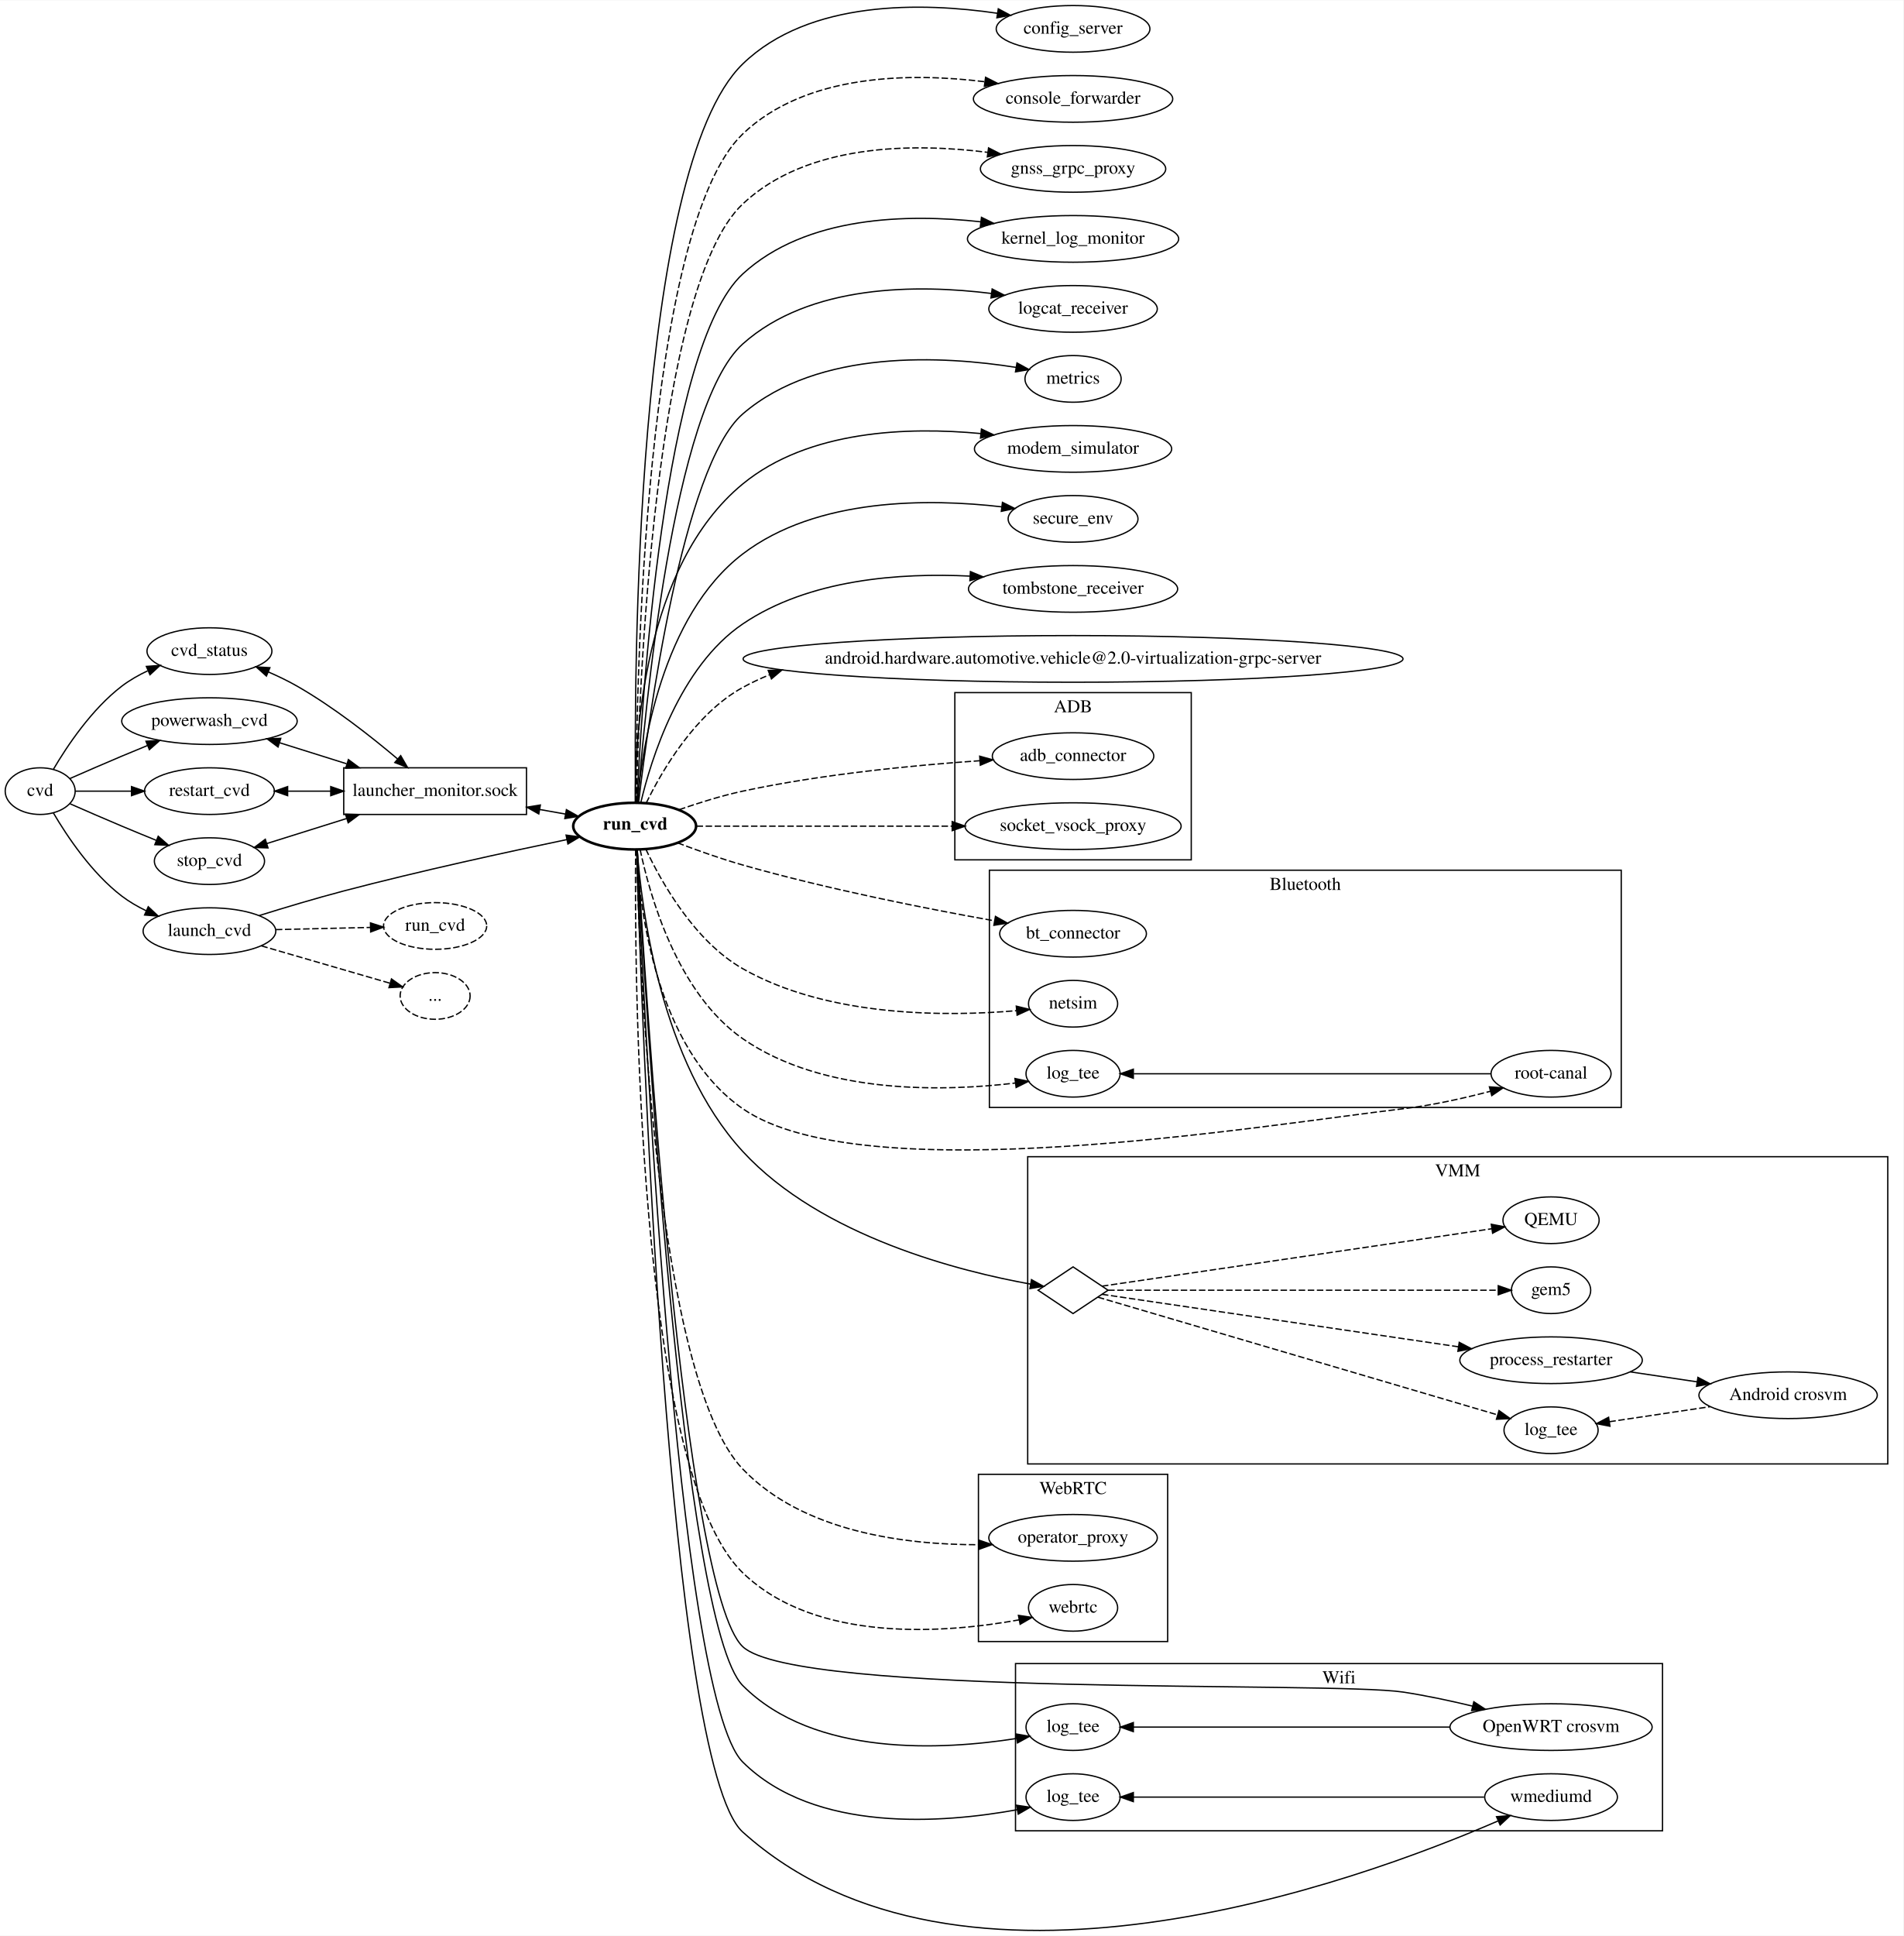
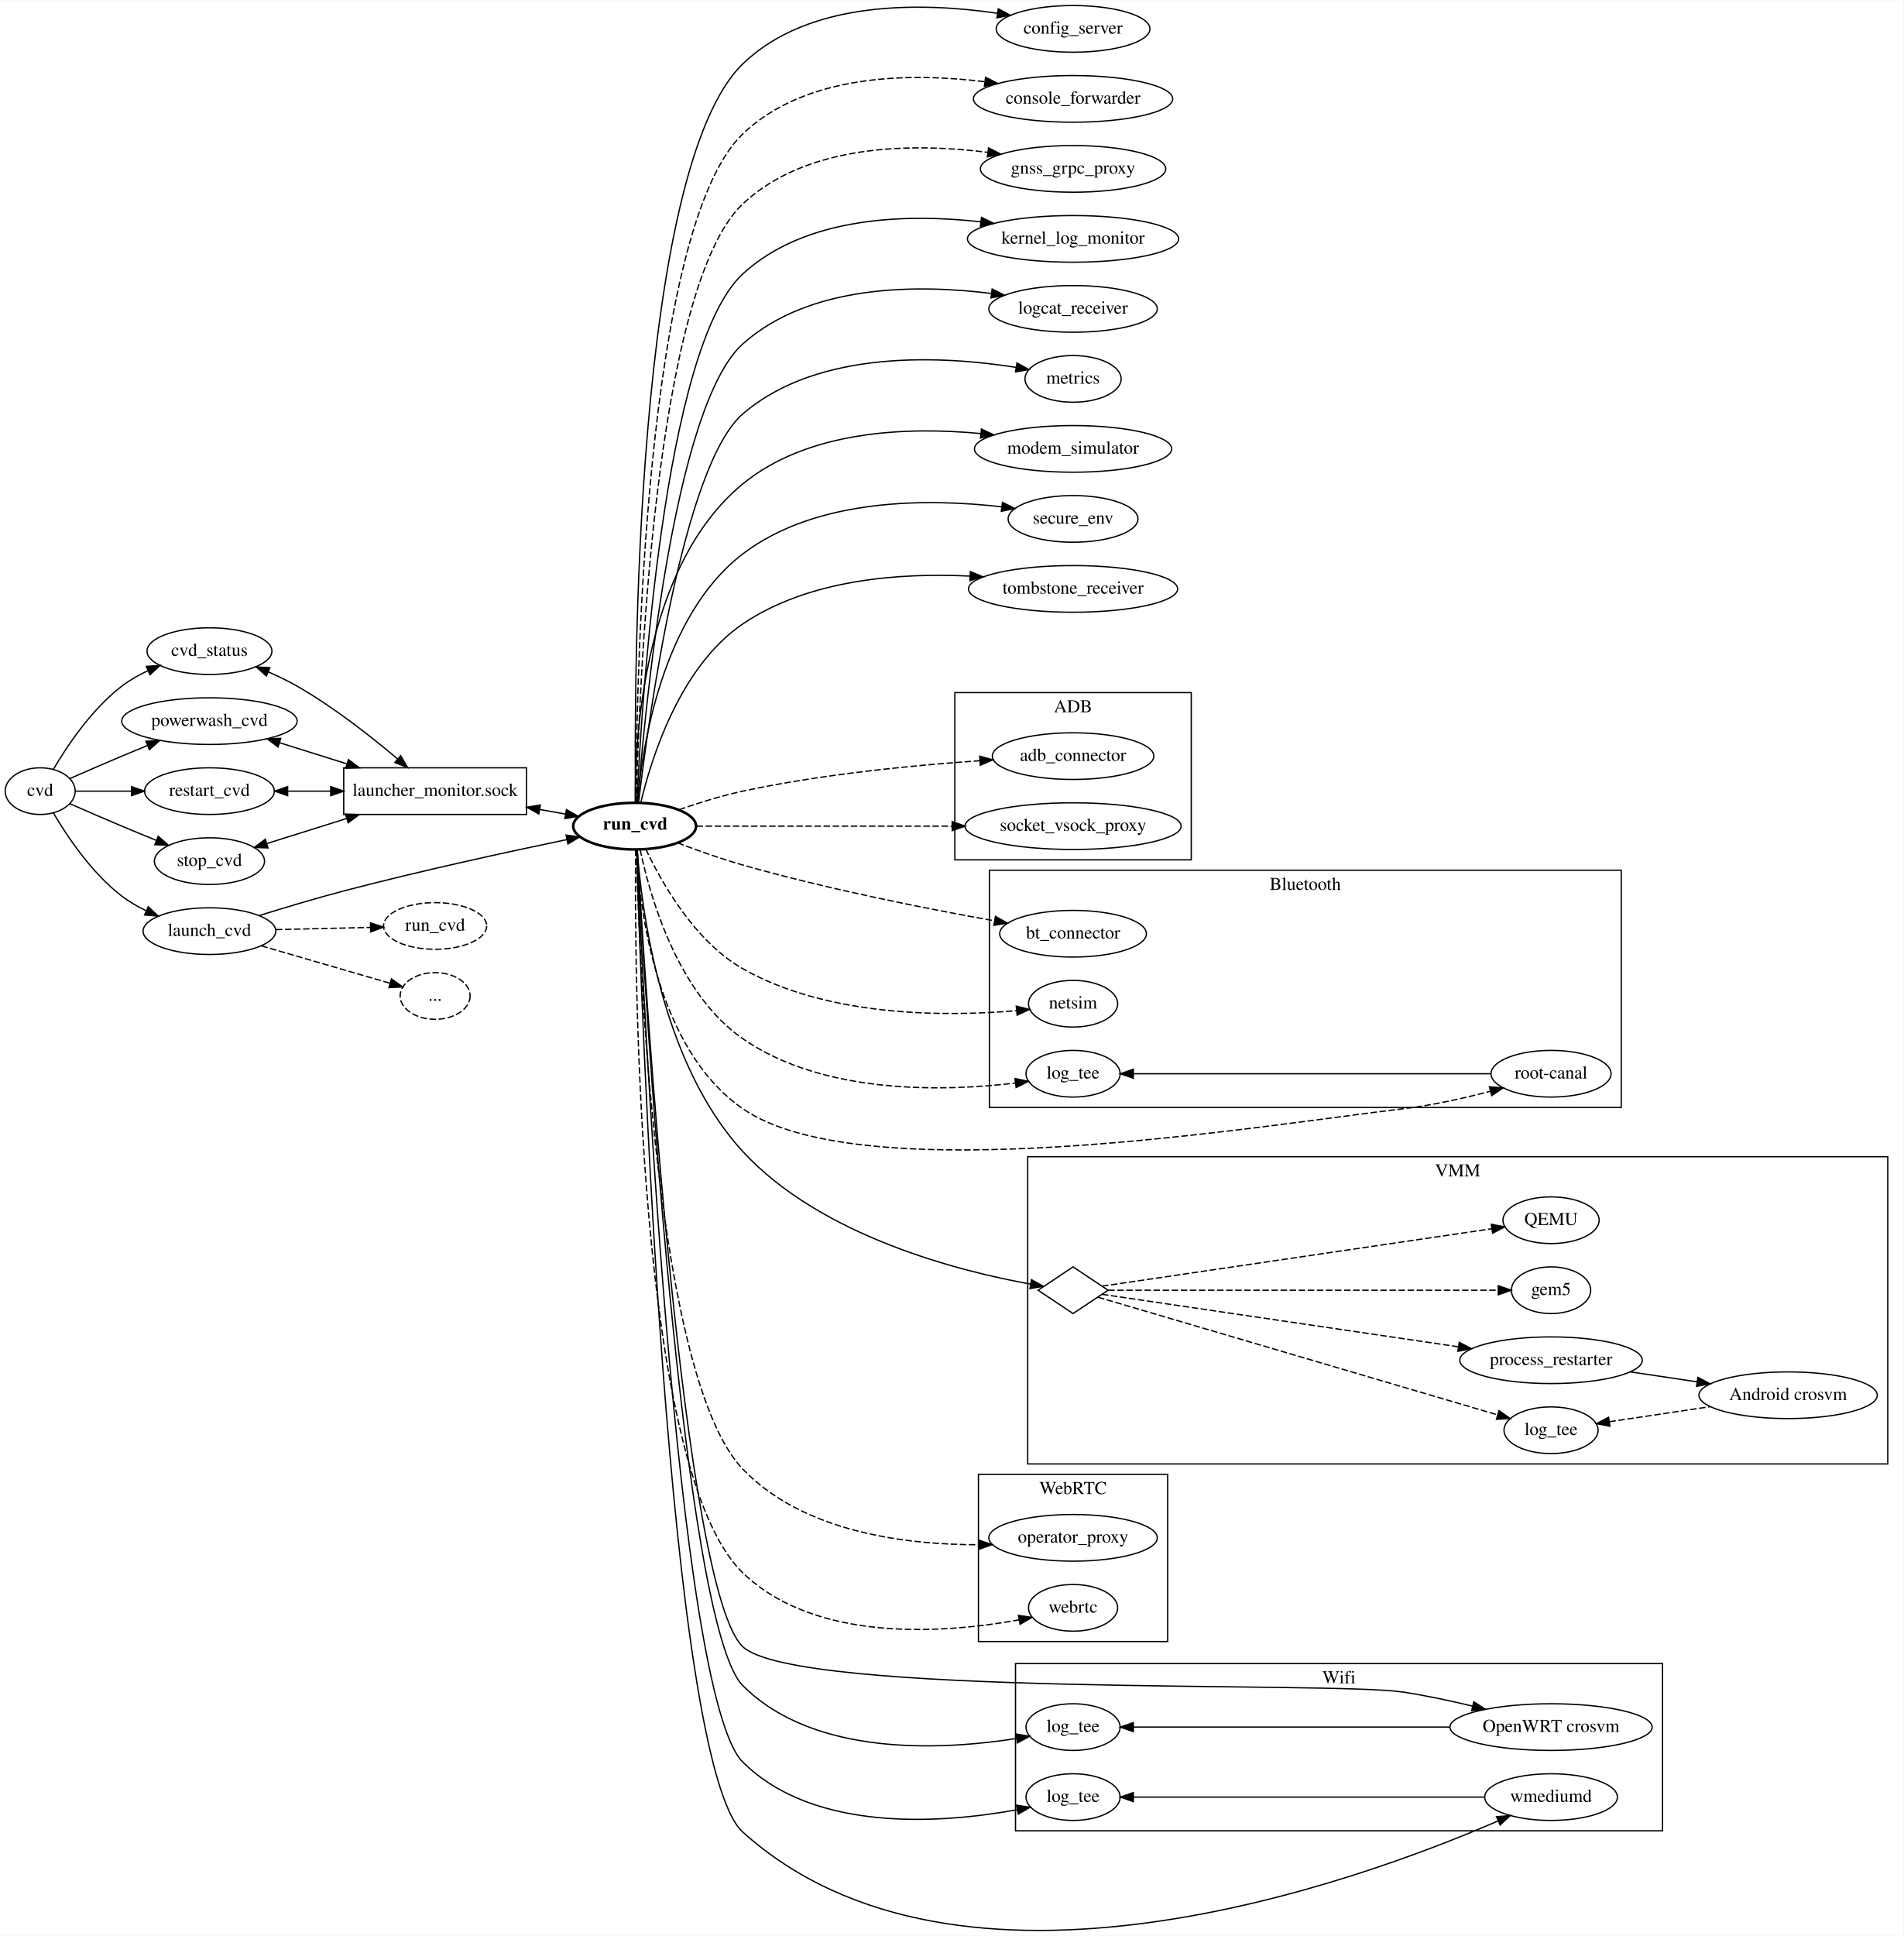
<svg xmlns="http://www.w3.org/2000/svg" width="1468pt" height="1493pt" viewBox="0.00 0.00 1468.41 1492.87">
  <g id="graph0" class="graph" transform="scale(1 1) rotate(0) translate(4 1488.87)">
    <polygon fill="white" stroke="transparent" points="-4,4 -4,-1488.87 1464.41,-1488.87 1464.41,4 -4,4" />
    <g id="clust1" class="cluster">
      <polygon fill="none" stroke="black" points="732.66,-825.87 732.66,-954.87 915.05,-954.87 915.05,-825.87 732.66,-825.87" />
      <text text-anchor="middle" x="823.86" y="-939.67" font-family="Times,serif" font-size="14.00">ADB</text>
    </g>
    <g id="clust2" class="cluster">
      <polygon fill="none" stroke="black" points="759.31,-634.87 759.31,-817.87 1246.77,-817.87 1246.77,-634.87 759.31,-634.87" />
      <text text-anchor="middle" x="1003.04" y="-802.67" font-family="Times,serif" font-size="14.00">Bluetooth</text>
    </g>
    <g id="clust3" class="cluster">
      <polygon fill="none" stroke="black" points="788.86,-359.87 788.86,-596.87 1452.41,-596.87 1452.41,-359.87 788.86,-359.87" />
      <text text-anchor="middle" x="1120.63" y="-581.67" font-family="Times,serif" font-size="14.00">VMM</text>
    </g>
    <g id="clust4" class="cluster">
      <polygon fill="none" stroke="black" points="750.86,-222.87 750.86,-351.87 896.85,-351.87 896.85,-222.87 750.86,-222.87" />
      <text text-anchor="middle" x="823.86" y="-336.67" font-family="Times,serif" font-size="14.00">WebRTC</text>
    </g>
    <g id="clust5" class="cluster">
      <polygon fill="none" stroke="black" points="779.46,-76.87 779.46,-205.87 1278.62,-205.87 1278.62,-76.87 779.46,-76.87" />
      <text text-anchor="middle" x="1029.04" y="-190.67" font-family="Times,serif" font-size="14.00">Wifi</text>
    </g>
    <g id="node1" class="node">
      <ellipse fill="none" stroke="black" cx="823.86" cy="-1466.87" rx="59.29" ry="18" />
      <text text-anchor="middle" x="823.86" y="-1463.17" font-family="Times,serif" font-size="14.00">config_server</text>
    </g>
    <g id="node2" class="node">
      <ellipse fill="none" stroke="black" cx="823.86" cy="-1412.87" rx="76.89" ry="18" />
      <text text-anchor="middle" x="823.86" y="-1409.17" font-family="Times,serif" font-size="14.00">console_forwarder</text>
    </g>
    <g id="node3" class="node">
      <ellipse fill="none" stroke="black" cx="27" cy="-878.87" rx="27" ry="18" />
      <text text-anchor="middle" x="27" y="-875.17" font-family="Times,serif" font-size="14.00">cvd</text>
    </g>
    <g id="node4" class="node">
      <ellipse fill="none" stroke="black" cx="157.59" cy="-986.87" rx="48.19" ry="18" />
      <text text-anchor="middle" x="157.59" y="-983.17" font-family="Times,serif" font-size="14.00">cvd_status</text>
    </g>
    <g id="edge1" class="edge">
      <path fill="none" stroke="black" d="M37.12,-895.58C47.72,-913.62 66.76,-942.15 90,-959.87 96,-964.44 102.89,-968.36 109.9,-971.68" />
      <polygon fill="black" stroke="black" points="108.91,-975.07 119.48,-975.84 111.7,-968.65 108.91,-975.07" />
    </g>
    <g id="node7" class="node">
      <ellipse fill="none" stroke="black" cx="157.59" cy="-770.87" rx="51.19" ry="18" />
      <text text-anchor="middle" x="157.59" y="-767.17" font-family="Times,serif" font-size="14.00">launch_cvd</text>
    </g>
    <g id="edge2" class="edge">
      <path fill="none" stroke="black" d="M37.12,-862.15C47.72,-844.11 66.76,-815.58 90,-797.87 95.73,-793.5 102.26,-789.73 108.95,-786.51" />
      <polygon fill="black" stroke="black" points="110.37,-789.7 118.09,-782.45 107.53,-783.31 110.37,-789.7" />
    </g>
    <g id="node12" class="node">
      <ellipse fill="none" stroke="black" cx="157.59" cy="-932.87" rx="67.69" ry="18" />
      <text text-anchor="middle" x="157.59" y="-929.17" font-family="Times,serif" font-size="14.00">powerwash_cvd</text>
    </g>
    <g id="edge3" class="edge">
      <path fill="none" stroke="black" d="M50.04,-888.63C61.86,-893.82 76.69,-900.27 90,-905.87 96.34,-908.53 103.03,-911.3 109.63,-914" />
      <polygon fill="black" stroke="black" points="108.61,-917.36 119.19,-917.9 111.25,-910.88 108.61,-917.36" />
    </g>
    <g id="node13" class="node">
      <ellipse fill="none" stroke="black" cx="157.59" cy="-878.87" rx="50.09" ry="18" />
      <text text-anchor="middle" x="157.59" y="-875.17" font-family="Times,serif" font-size="14.00">restart_cvd</text>
    </g>
    <g id="edge4" class="edge">
      <path fill="none" stroke="black" d="M54.02,-878.87C66.49,-878.87 81.96,-878.87 97.09,-878.87" />
      <polygon fill="black" stroke="black" points="97.46,-882.37 107.46,-878.87 97.46,-875.37 97.46,-882.37" />
    </g>
    <g id="node18" class="node">
      <ellipse fill="none" stroke="black" cx="157.59" cy="-824.87" rx="42.49" ry="18" />
      <text text-anchor="middle" x="157.59" y="-821.17" font-family="Times,serif" font-size="14.00">stop_cvd</text>
    </g>
    <g id="edge5" class="edge">
      <path fill="none" stroke="black" d="M50.04,-869.11C61.86,-863.92 76.69,-857.46 90,-851.87 98.61,-848.25 107.89,-844.43 116.7,-840.85" />
      <polygon fill="black" stroke="black" points="118.07,-844.07 126.03,-837.07 115.44,-837.58 118.07,-844.07" />
    </g>
    <g id="node8" class="node">
      <polygon fill="none" stroke="black" points="402.19,-896.87 261.19,-896.87 261.19,-860.87 402.19,-860.87 402.19,-896.87" />
      <text text-anchor="middle" x="331.69" y="-875.17" font-family="Times,serif" font-size="14.00">launcher_monitor.sock</text>
    </g>
    <g id="edge9" class="edge">
      <path fill="none" stroke="black" d="M203.1,-970.78C210.64,-967.5 218.26,-963.83 225.19,-959.87 253.32,-943.76 282.32,-920.97 302.78,-903.66" />
      <polygon fill="black" stroke="black" points="201.54,-967.64 193.65,-974.71 204.23,-974.1 201.54,-967.64" />
      <polygon fill="black" stroke="black" points="305.13,-906.25 310.45,-897.08 300.58,-900.93 305.13,-906.25" />
    </g>
    <g id="node5" class="node">
      <ellipse fill="none" stroke="black" cx="823.86" cy="-1358.87" rx="71.49" ry="18" />
      <text text-anchor="middle" x="823.86" y="-1355.17" font-family="Times,serif" font-size="14.00">gnss_grpc_proxy</text>
    </g>
    <g id="node6" class="node">
      <ellipse fill="none" stroke="black" cx="823.86" cy="-1304.87" rx="81.49" ry="18" />
      <text text-anchor="middle" x="823.86" y="-1301.17" font-family="Times,serif" font-size="14.00">kernel_log_monitor</text>
    </g>
    <g id="node14" class="node">
      <ellipse fill="none" stroke="black" stroke-width="2" cx="485.63" cy="-851.87" rx="47.39" ry="18" />
      <text text-anchor="start" x="457.13" y="-849.17" font-family="Times,serif" font-size="14.00"> </text>
      <text text-anchor="start" x="461.13" y="-849.17" font-family="Times,serif" font-weight="bold" font-size="14.00">run_cvd</text>
      <text text-anchor="start" x="510.13" y="-849.17" font-family="Times,serif" font-size="14.00"> </text>
    </g>
    <g id="edge6" class="edge">
      <path fill="none" stroke="black" d="M195.93,-782.87C215.3,-788.91 239.41,-796.15 261.19,-801.87 319.81,-817.26 387.86,-832.05 433.32,-841.5" />
      <polygon fill="black" stroke="black" points="432.73,-844.95 443.23,-843.55 434.15,-838.1 432.73,-844.95" />
    </g>
    <g id="node15" class="node">
      <ellipse fill="none" stroke="black" stroke-dasharray="5,2" cx="331.69" cy="-774.87" rx="39.79" ry="18" />
      <text text-anchor="middle" x="331.69" y="-771.17" font-family="Times,serif" font-size="14.00">run_cvd</text>
    </g>
    <g id="edge7" class="edge">
      <path fill="none" stroke="black" stroke-dasharray="5,2" d="M208.83,-772.04C231.8,-772.57 258.92,-773.2 281.73,-773.73" />
      <polygon fill="black" stroke="black" points="281.8,-777.23 291.88,-773.97 281.97,-770.23 281.8,-777.23" />
    </g>
    <g id="node16" class="node">
      <ellipse fill="none" stroke="black" stroke-dasharray="5,2" cx="331.69" cy="-720.87" rx="27" ry="18" />
      <text text-anchor="middle" x="331.69" y="-717.17" font-family="Times,serif" font-size="14.00">...</text>
    </g>
    <g id="edge8" class="edge">
      <path fill="none" stroke="black" stroke-dasharray="5,2" d="M197.64,-759.52C227.5,-750.85 268.24,-739.01 296.74,-730.73" />
      <polygon fill="black" stroke="black" points="298.02,-734 306.65,-727.85 296.07,-727.28 298.02,-734" />
    </g>
    <g id="edge13" class="edge">
      <path fill="none" stroke="black" d="M412.32,-864.72C419.08,-863.52 425.81,-862.32 432.28,-861.17" />
      <polygon fill="black" stroke="black" points="411.67,-861.28 402.43,-866.47 412.89,-868.17 411.67,-861.28" />
      <polygon fill="black" stroke="black" points="432.98,-864.6 442.21,-859.41 431.75,-857.71 432.98,-864.6" />
    </g>
    <g id="node9" class="node">
      <ellipse fill="none" stroke="black" cx="823.86" cy="-1250.87" rx="64.99" ry="18" />
      <text text-anchor="middle" x="823.86" y="-1247.17" font-family="Times,serif" font-size="14.00">logcat_receiver</text>
    </g>
    <g id="node10" class="node">
      <ellipse fill="none" stroke="black" cx="823.86" cy="-1196.87" rx="37.09" ry="18" />
      <text text-anchor="middle" x="823.86" y="-1193.17" font-family="Times,serif" font-size="14.00">metrics</text>
    </g>
    <g id="node11" class="node">
      <ellipse fill="none" stroke="black" cx="823.86" cy="-1142.87" rx="76.09" ry="18" />
      <text text-anchor="middle" x="823.86" y="-1139.17" font-family="Times,serif" font-size="14.00">modem_simulator</text>
    </g>
    <g id="edge10" class="edge">
      <path fill="none" stroke="black" d="M211.67,-916.21C227.99,-911.09 246.18,-905.38 263.33,-900" />
      <polygon fill="black" stroke="black" points="210.51,-912.91 202.02,-919.24 212.61,-919.59 210.51,-912.91" />
      <polygon fill="black" stroke="black" points="264.79,-903.21 273.29,-896.88 262.7,-896.53 264.79,-903.21" />
    </g>
    <g id="edge11" class="edge">
      <path fill="none" stroke="black" d="M218.27,-878.87C228.86,-878.87 240.05,-878.87 251.09,-878.87" />
      <polygon fill="black" stroke="black" points="217.91,-875.37 207.91,-878.87 217.91,-882.37 217.91,-875.37" />
      <polygon fill="black" stroke="black" points="251.17,-882.37 261.17,-878.87 251.17,-875.37 251.17,-882.37" />
    </g>
    <g id="edge16" class="edge">
      <path fill="none" stroke="black" d="M486.33,-869.96C485.2,-959.99 485.08,-1358.62 569.08,-1439.87 620.45,-1489.56 707.85,-1487.35 765.47,-1478.91" />
      <polygon fill="black" stroke="black" points="766.18,-1482.34 775.51,-1477.34 765.09,-1475.43 766.18,-1482.34" />
    </g>
    <g id="edge17" class="edge">
      <path fill="none" stroke="black" stroke-dasharray="5,2" d="M486.61,-869.97C486.89,-954.93 492.63,-1312.94 569.08,-1385.87 617.92,-1432.46 698.51,-1433.16 755.76,-1426.09" />
      <polygon fill="black" stroke="black" points="756.37,-1429.54 765.81,-1424.74 755.43,-1422.6 756.37,-1429.54" />
    </g>
    <g id="edge21" class="edge">
      <path fill="none" stroke="black" stroke-dasharray="5,2" d="M486.95,-869.99C488.74,-949.59 500.16,-1267.23 569.08,-1331.87 618.93,-1378.62 700.83,-1378.83 758.07,-1371.62" />
      <polygon fill="black" stroke="black" points="758.66,-1375.07 768.1,-1370.25 757.72,-1368.14 758.66,-1375.07" />
    </g>
    <g id="edge22" class="edge">
      <path fill="none" stroke="black" d="M487.37,-869.92C490.8,-943.74 507.63,-1221.44 569.08,-1277.87 617.8,-1322.61 696,-1324.35 752.73,-1318.03" />
      <polygon fill="black" stroke="black" points="753.2,-1321.49 762.7,-1316.81 752.35,-1314.55 753.2,-1321.49" />
    </g>
    <g id="edge23" class="edge">
      <path fill="none" stroke="black" d="M487.92,-869.91C493.13,-937.68 515.07,-1175.6 569.08,-1223.87 620.74,-1270.03 703.96,-1269.88 760.93,-1262.76" />
      <polygon fill="black" stroke="black" points="761.45,-1266.22 770.89,-1261.41 760.51,-1259.29 761.45,-1266.22" />
    </g>
    <g id="edge24" class="edge">
      <path fill="none" stroke="black" d="M488.68,-870.21C495.93,-931.83 522.54,-1129.74 569.08,-1169.87 627.68,-1220.39 724.42,-1214.55 780,-1205.73" />
      <polygon fill="black" stroke="black" points="780.6,-1209.18 789.88,-1204.06 779.44,-1202.28 780.6,-1209.18" />
    </g>
    <g id="edge25" class="edge">
      <path fill="none" stroke="black" d="M486.1,-869.9C485.73,-918.48 492.05,-1052.67 569.08,-1115.87 619.79,-1157.47 696.71,-1159.99 752.58,-1154.71" />
      <polygon fill="black" stroke="black" points="753.17,-1158.17 762.75,-1153.64 752.44,-1151.2 753.17,-1158.17" />
    </g>
    <g id="node17" class="node">
      <ellipse fill="none" stroke="black" cx="823.86" cy="-1088.87" rx="50.09" ry="18" />
      <text text-anchor="middle" x="823.86" y="-1085.17" font-family="Times,serif" font-size="14.00">secure_env</text>
    </g>
    <g id="edge31" class="edge">
      <path fill="none" stroke="black" d="M487.72,-869.86C491.28,-911.39 506.31,-1014.02 569.08,-1061.87 626.3,-1105.49 713.04,-1104.63 768.83,-1098.17" />
      <polygon fill="black" stroke="black" points="769.39,-1101.63 778.87,-1096.91 768.51,-1094.69 769.39,-1101.63" />
    </g>
    <g id="node19" class="node">
      <ellipse fill="none" stroke="black" cx="823.86" cy="-1034.87" rx="80.69" ry="18" />
      <text text-anchor="middle" x="823.86" y="-1031.17" font-family="Times,serif" font-size="14.00">tombstone_receiver</text>
    </g>
    <g id="edge33" class="edge">
      <path fill="none" stroke="black" d="M490.32,-869.8C498.24,-903.26 520.25,-974.8 569.08,-1007.87 620.09,-1042.41 690.55,-1047.4 744.28,-1044.74" />
      <polygon fill="black" stroke="black" points="744.68,-1048.22 754.46,-1044.14 744.27,-1041.24 744.68,-1048.22" />
    </g>
-     <g id="node20" class="node">
-       <ellipse fill="none" stroke="black" cx="823.86" cy="-980.87" rx="254.55" ry="18" />
-       <text text-anchor="middle" x="823.86" y="-977.17" font-family="Times,serif" font-size="14.00">android.hardware.automotive.vehicle@2.0-virtualization-grpc-server</text>
-     </g>
-     <g id="edge34" class="edge">
-       <path fill="none" stroke="black" stroke-dasharray="5,2" d="M494.53,-869.62C506.62,-894.44 532.25,-938.73 569.08,-958.87 575.68,-962.48 582.53,-965.71 589.56,-968.58" />
-       <polygon fill="black" stroke="black" points="588.66,-971.99 599.25,-972.3 591.16,-965.45 588.66,-971.99" />
-     </g>
    <g id="node21" class="node">
      <ellipse fill="none" stroke="black" cx="823.86" cy="-905.87" rx="62.29" ry="18" />
      <text text-anchor="middle" x="823.86" y="-902.17" font-family="Times,serif" font-size="14.00">adb_connector</text>
    </g>
    <g id="edge14" class="edge">
      <path fill="none" stroke="black" stroke-dasharray="5,2" d="M519.89,-864.53C534.74,-869.72 552.59,-875.33 569.08,-878.87 630.1,-891.95 700.8,-898.81 752.06,-902.34" />
      <polygon fill="black" stroke="black" points="751.83,-905.83 762.04,-903 752.3,-898.84 751.83,-905.83" />
    </g>
    <g id="node22" class="node">
      <ellipse fill="none" stroke="black" cx="823.86" cy="-851.87" rx="83.39" ry="18" />
      <text text-anchor="middle" x="823.86" y="-848.17" font-family="Times,serif" font-size="14.00">socket_vsock_proxy</text>
    </g>
    <g id="edge32" class="edge">
      <path fill="none" stroke="black" stroke-dasharray="5,2" d="M533.38,-851.87C584.17,-851.87 666.59,-851.87 730.52,-851.87" />
      <polygon fill="black" stroke="black" points="730.61,-855.37 740.61,-851.87 730.61,-848.37 730.61,-855.37" />
    </g>
    <g id="node23" class="node">
      <ellipse fill="none" stroke="black" cx="823.86" cy="-768.87" rx="56.59" ry="18" />
      <text text-anchor="middle" x="823.86" y="-765.17" font-family="Times,serif" font-size="14.00">bt_connector</text>
    </g>
    <g id="edge15" class="edge">
      <path fill="none" stroke="black" stroke-dasharray="5,2" d="M518.78,-838.96C533.88,-833.21 552.23,-826.66 569.08,-821.87 634.62,-803.2 711.4,-788.08 763.21,-778.83" />
      <polygon fill="black" stroke="black" points="763.99,-782.25 773.22,-777.06 762.77,-775.36 763.99,-782.25" />
    </g>
    <g id="node24" class="node">
      <ellipse fill="none" stroke="black" cx="823.86" cy="-714.87" rx="34.39" ry="18" />
      <text text-anchor="middle" x="823.86" y="-711.17" font-family="Times,serif" font-size="14.00">netsim</text>
    </g>
    <g id="edge26" class="edge">
      <path fill="none" stroke="black" stroke-dasharray="5,2" d="M494.24,-834.15C506.14,-808.85 531.73,-763.09 569.08,-741.87 635.35,-704.21 727.15,-704.97 780.25,-709.52" />
      <polygon fill="black" stroke="black" points="780.05,-713.02 790.33,-710.47 780.7,-706.05 780.05,-713.02" />
    </g>
    <g id="node25" class="node">
      <ellipse fill="none" stroke="black" cx="1192.63" cy="-660.87" rx="46.29" ry="18" />
      <text text-anchor="middle" x="1192.63" y="-657.17" font-family="Times,serif" font-size="14.00">root-canal</text>
    </g>
    <g id="edge28" class="edge">
      <path fill="none" stroke="black" stroke-dasharray="5,2" d="M487.08,-833.71C489.26,-790.28 501.5,-680.56 569.08,-633.87 662.24,-569.5 966.18,-620.62 1078.63,-633.87 1101.1,-636.51 1125.57,-642.02 1145.97,-647.38" />
      <polygon fill="black" stroke="black" points="1145.07,-650.76 1155.63,-649.98 1146.89,-644 1145.07,-650.76" />
    </g>
    <g id="node26" class="node">
      <ellipse fill="none" stroke="black" cx="823.86" cy="-660.87" rx="36.29" ry="18" />
      <text text-anchor="middle" x="823.86" y="-657.17" font-family="Times,serif" font-size="14.00">log_tee</text>
    </g>
    <g id="edge29" class="edge">
      <path fill="none" stroke="black" stroke-dasharray="5,2" d="M489.85,-833.86C497.11,-799.09 518.25,-723.05 569.08,-687.87 631.88,-644.39 725.18,-647.23 779.43,-653.71" />
      <polygon fill="black" stroke="black" points="779.04,-657.19 789.41,-655 779.94,-650.25 779.04,-657.19" />
    </g>
    <g id="node32" class="node">
      <polygon fill="none" stroke="black" points="823.86,-511.87 796.86,-493.87 823.86,-475.87 850.86,-493.87 823.86,-511.87" />
    </g>
    <g id="edge35" class="edge">
      <path fill="none" stroke="black" d="M487.58,-833.85C490.89,-788.79 505.52,-669.84 569.08,-600.87 629.83,-534.94 737.73,-508.19 791.12,-498.59" />
      <polygon fill="black" stroke="black" points="791.78,-502.03 801.04,-496.89 790.59,-495.13 791.78,-502.03" />
    </g>
    <g id="node33" class="node">
      <ellipse fill="none" stroke="black" cx="823.86" cy="-302.87" rx="64.99" ry="18" />
      <text text-anchor="middle" x="823.86" y="-299.17" font-family="Times,serif" font-size="14.00">operator_proxy</text>
    </g>
    <g id="edge27" class="edge">
      <path fill="none" stroke="black" stroke-dasharray="5,2" d="M487,-833.86C489.03,-753.25 501.38,-426.41 569.08,-355.87 615.53,-307.46 693.92,-297.46 751.31,-297.55" />
      <polygon fill="black" stroke="black" points="751.37,-301.05 761.41,-297.66 751.45,-294.05 751.37,-301.05" />
    </g>
    <g id="node34" class="node">
      <ellipse fill="none" stroke="black" cx="823.86" cy="-248.87" rx="34.39" ry="18" />
      <text text-anchor="middle" x="823.86" y="-245.17" font-family="Times,serif" font-size="14.00">webrtc</text>
    </g>
    <g id="edge36" class="edge">
      <path fill="none" stroke="black" stroke-dasharray="5,2" d="M486.39,-833.85C485.56,-745.07 486.73,-355.29 569.08,-275.87 625.82,-221.14 726.28,-229.44 782.28,-239.6" />
      <polygon fill="black" stroke="black" points="781.71,-243.05 792.19,-241.5 783.03,-236.18 781.71,-243.05" />
    </g>
    <g id="node35" class="node">
      <ellipse fill="none" stroke="black" cx="1192.63" cy="-156.87" rx="77.99" ry="18" />
      <text text-anchor="middle" x="1192.63" y="-153.17" font-family="Times,serif" font-size="14.00">OpenWRT crosvm</text>
    </g>
    <g id="edge18" class="edge">
      <path fill="none" stroke="black" d="M487.65,-833.68C493.36,-734.56 522.87,-262.34 569.08,-218.87 610.41,-179.98 1022.53,-192.44 1078.63,-183.87 1096.13,-181.19 1114.92,-177.18 1132.05,-173.06" />
      <polygon fill="black" stroke="black" points="1133.04,-176.42 1141.92,-170.63 1131.37,-169.62 1133.04,-176.42" />
    </g>
    <g id="node36" class="node">
      <ellipse fill="none" stroke="black" cx="823.86" cy="-156.87" rx="36.29" ry="18" />
      <text text-anchor="middle" x="823.86" y="-153.17" font-family="Times,serif" font-size="14.00">log_tee</text>
    </g>
    <g id="edge19" class="edge">
      <path fill="none" stroke="black" d="M487.57,-833.87C493.02,-732.54 522.01,-236.02 569.08,-188.87 624.31,-133.54 723.59,-139.17 780.22,-148.09" />
      <polygon fill="black" stroke="black" points="779.83,-151.58 790.27,-149.78 780.99,-144.67 779.83,-151.58" />
    </g>
    <g id="node37" class="node">
      <ellipse fill="none" stroke="black" cx="1192.63" cy="-102.87" rx="51.19" ry="18" />
      <text text-anchor="middle" x="1192.63" y="-99.17" font-family="Times,serif" font-size="14.00">wmediumd</text>
    </g>
    <g id="edge37" class="edge">
      <path fill="none" stroke="black" d="M487.14,-833.71C490.46,-721.76 510.72,-128.36 569.08,-75.87 736.37,74.59 1042.72,-37.24 1151.78,-84.49" />
      <polygon fill="black" stroke="black" points="1150.54,-87.77 1161.11,-88.58 1153.35,-81.36 1150.54,-87.77" />
    </g>
    <g id="node38" class="node">
      <ellipse fill="none" stroke="black" cx="823.86" cy="-102.87" rx="36.29" ry="18" />
      <text text-anchor="middle" x="823.86" y="-99.17" font-family="Times,serif" font-size="14.00">log_tee</text>
    </g>
    <g id="edge38" class="edge">
      <path fill="none" stroke="black" d="M487.37,-833.68C491.9,-726.58 517.42,-181.13 569.08,-129.87 624.59,-74.78 724.2,-82.82 780.71,-93.13" />
      <polygon fill="black" stroke="black" points="780.26,-96.6 790.74,-95.06 781.58,-89.73 780.26,-96.6" />
    </g>
    <g id="edge12" class="edge">
      <path fill="none" stroke="black" d="M201.74,-838.41C220.39,-844.26 242.66,-851.25 263.4,-857.75" />
      <polygon fill="black" stroke="black" points="202.77,-835.06 192.18,-835.41 200.68,-841.74 202.77,-835.06" />
      <polygon fill="black" stroke="black" points="262.53,-861.15 273.12,-860.8 264.63,-854.47 262.53,-861.15" />
    </g>
    <g id="edge30" class="edge">
      <path fill="none" stroke="black" d="M870.72,-660.87C941.42,-660.87 1076.19,-660.87 1146.46,-660.87" />
      <polygon fill="black" stroke="black" points="870.36,-657.37 860.36,-660.87 870.36,-664.37 870.36,-657.37" />
    </g>
    <g id="node27" class="node">
      <ellipse fill="none" stroke="black" cx="1375.51" cy="-412.87" rx="68.79" ry="18" />
      <text text-anchor="middle" x="1375.51" y="-409.17" font-family="Times,serif" font-size="14.00">Android crosvm</text>
    </g>
    <g id="node28" class="node">
      <ellipse fill="none" stroke="black" cx="1192.63" cy="-385.87" rx="36.29" ry="18" />
      <text text-anchor="middle" x="1192.63" y="-382.17" font-family="Times,serif" font-size="14.00">log_tee</text>
    </g>
    <g id="edge40" class="edge">
      <path fill="none" stroke="black" stroke-dasharray="5,2" d="M1237.62,-392.43C1260.99,-395.92 1290.05,-400.26 1315.37,-404.04" />
      <polygon fill="black" stroke="black" points="1238.06,-388.96 1227.65,-390.95 1237.02,-395.88 1238.06,-388.96" />
    </g>
    <g id="node29" class="node">
      <ellipse fill="none" stroke="black" cx="1192.63" cy="-439.87" rx="70.39" ry="18" />
      <text text-anchor="middle" x="1192.63" y="-436.17" font-family="Times,serif" font-size="14.00">process_restarter</text>
    </g>
    <g id="edge42" class="edge">
      <path fill="none" stroke="black" d="M1253.61,-430.91C1270.2,-428.44 1288.34,-425.73 1305.41,-423.18" />
      <polygon fill="black" stroke="black" points="1305.94,-426.64 1315.31,-421.7 1304.9,-419.72 1305.94,-426.64" />
    </g>
    <g id="node30" class="node">
      <ellipse fill="none" stroke="black" cx="1192.63" cy="-493.87" rx="30.59" ry="18" />
      <text text-anchor="middle" x="1192.63" y="-490.17" font-family="Times,serif" font-size="14.00">gem5</text>
    </g>
    <g id="node31" class="node">
      <ellipse fill="none" stroke="black" cx="1192.63" cy="-547.87" rx="37.09" ry="18" />
      <text text-anchor="middle" x="1192.63" y="-544.17" font-family="Times,serif" font-size="14.00">QEMU</text>
    </g>
    <g id="edge43" class="edge">
      <path fill="none" stroke="black" stroke-dasharray="5,2" d="M843.05,-488.51C899.46,-471.9 1072.43,-420.97 1151.47,-397.69" />
      <polygon fill="black" stroke="black" points="1152.48,-401.04 1161.08,-394.86 1150.5,-394.33 1152.48,-401.04" />
    </g>
    <g id="edge41" class="edge">
      <path fill="none" stroke="black" stroke-dasharray="5,2" d="M846.16,-490.73C898.68,-483 1036.25,-462.74 1121.1,-450.25" />
      <polygon fill="black" stroke="black" points="1121.79,-453.69 1131.17,-448.77 1120.77,-446.76 1121.79,-453.69" />
    </g>
    <g id="edge44" class="edge">
      <path fill="none" stroke="black" stroke-dasharray="5,2" d="M850.94,-493.87C914.24,-493.87 1076.35,-493.87 1151.84,-493.87" />
      <polygon fill="black" stroke="black" points="1151.89,-497.37 1161.89,-493.87 1151.89,-490.37 1151.89,-497.37" />
    </g>
    <g id="edge45" class="edge">
      <path fill="none" stroke="black" stroke-dasharray="5,2" d="M846.16,-497C904.4,-505.58 1067.18,-529.55 1146.73,-541.26" />
      <polygon fill="black" stroke="black" points="1146.52,-544.76 1156.92,-542.76 1147.54,-537.84 1146.52,-544.76" />
    </g>
    <g id="edge20" class="edge">
      <path fill="none" stroke="black" d="M870.44,-156.87C931.42,-156.87 1040.43,-156.87 1114.36,-156.87" />
      <polygon fill="black" stroke="black" points="870.36,-153.37 860.36,-156.87 870.36,-160.37 870.36,-153.37" />
    </g>
    <g id="edge39" class="edge">
      <path fill="none" stroke="black" d="M870.46,-102.87C939.3,-102.87 1069.3,-102.87 1140.99,-102.87" />
      <polygon fill="black" stroke="black" points="870.36,-99.37 860.36,-102.87 870.36,-106.37 870.36,-99.37" />
    </g>
  </g>
</svg>
